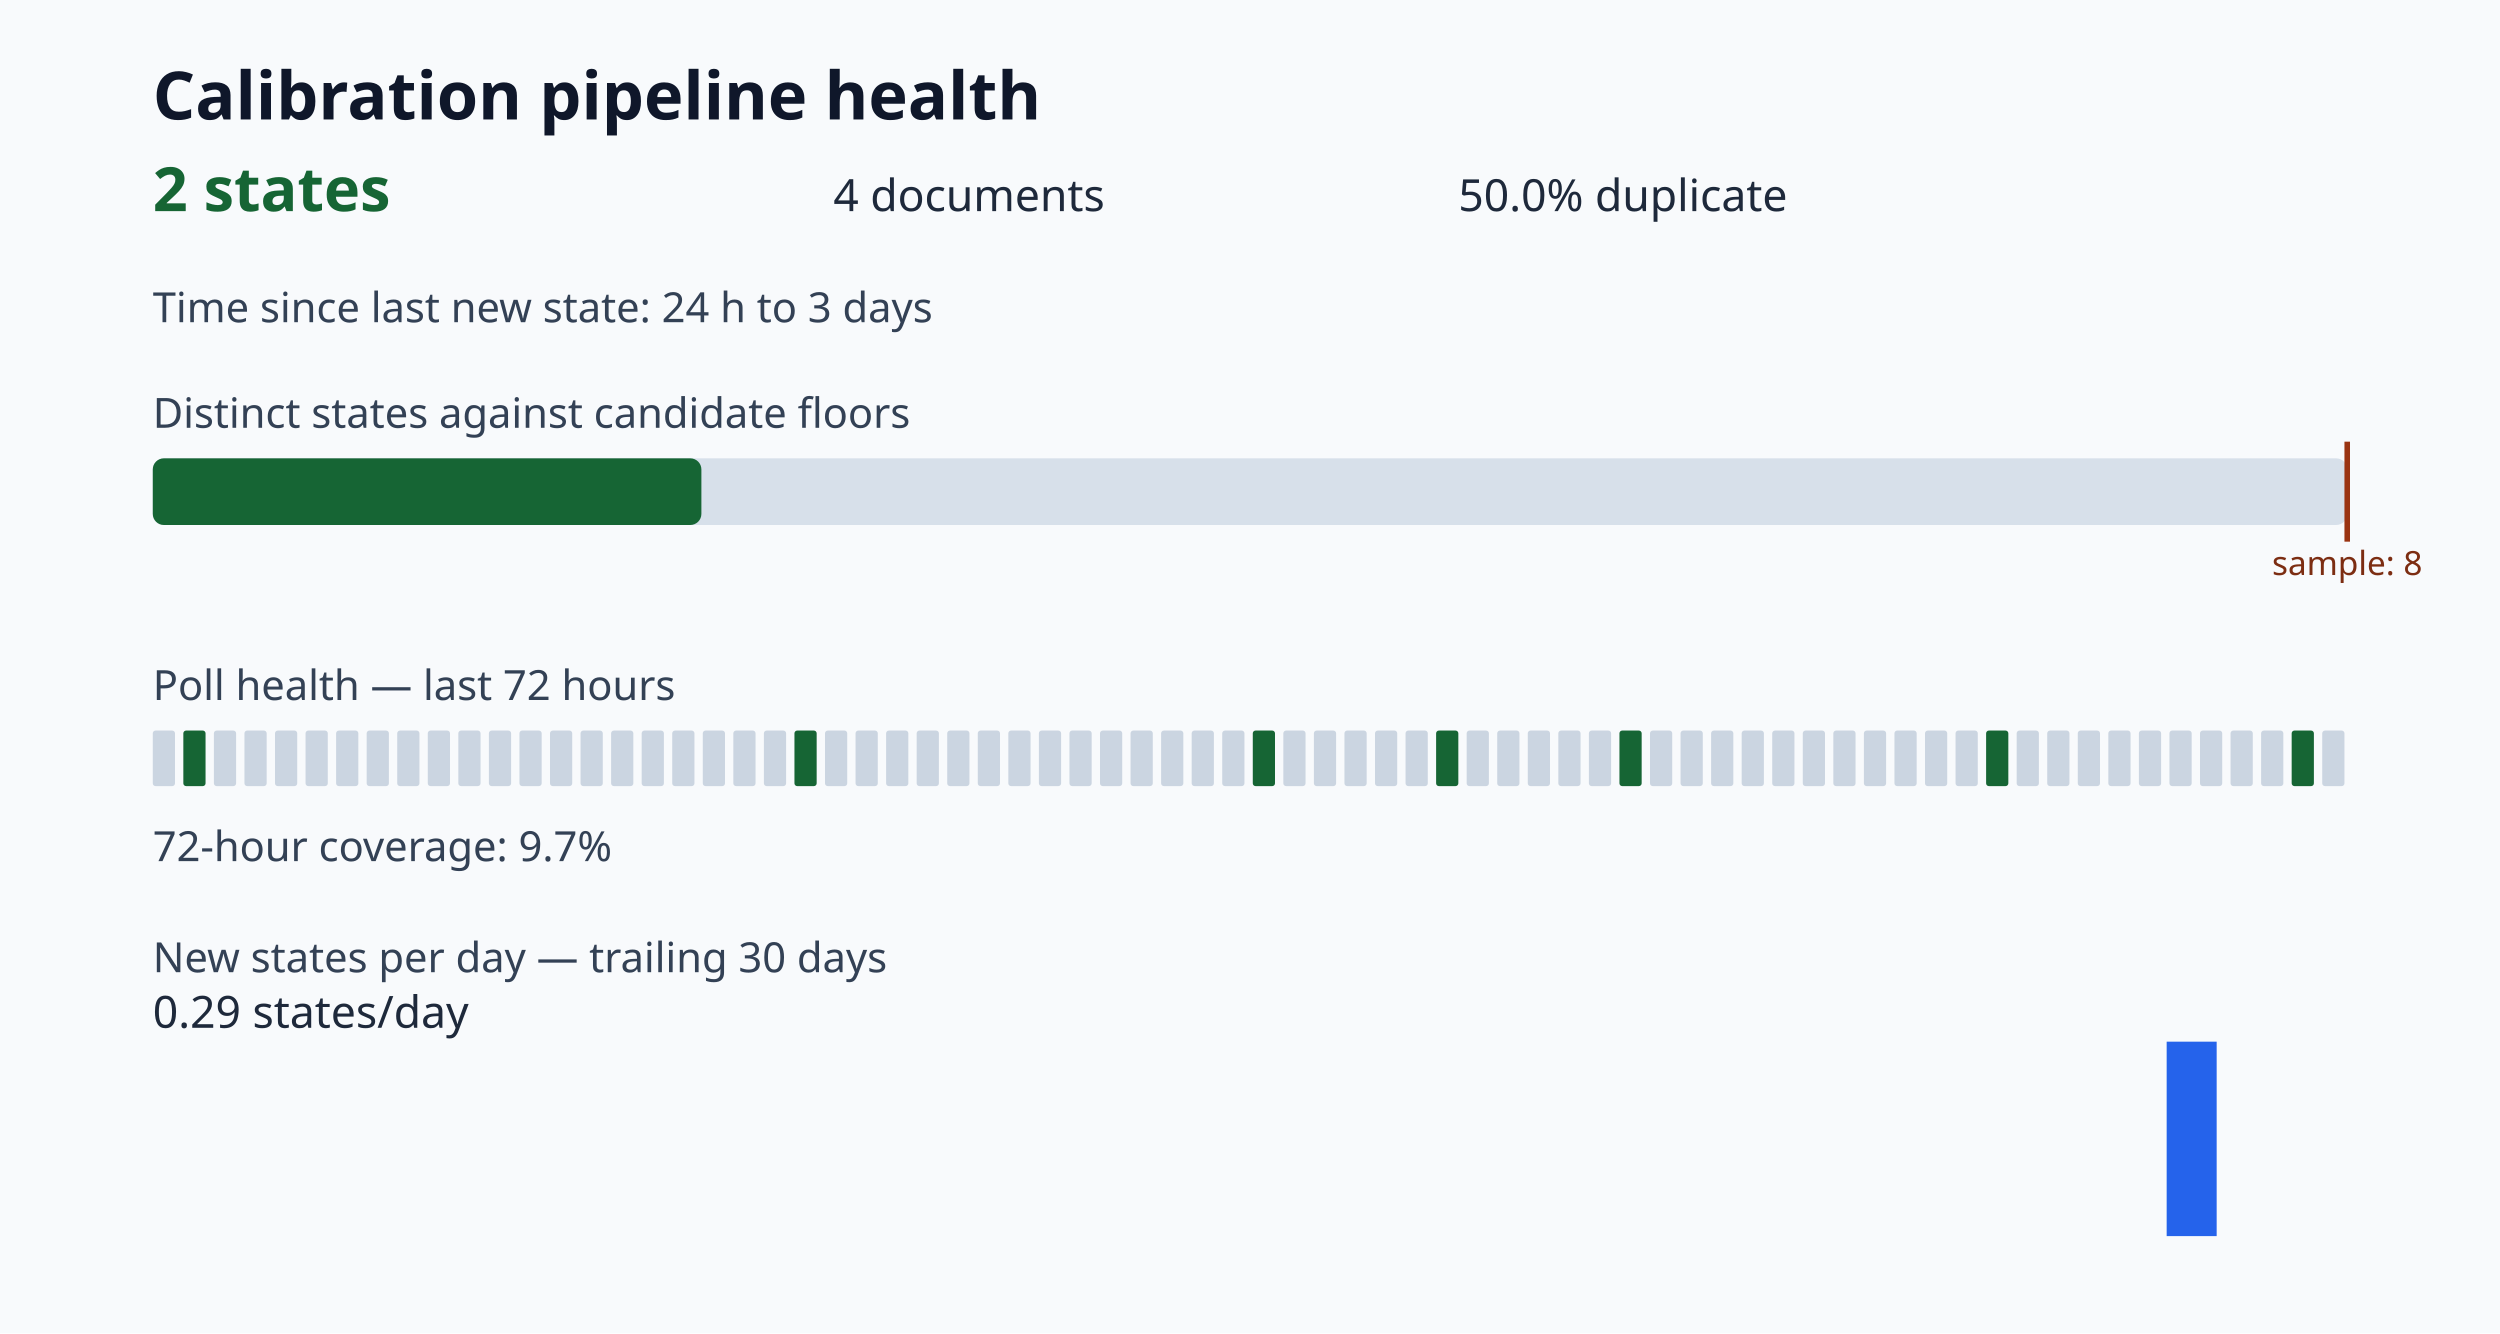
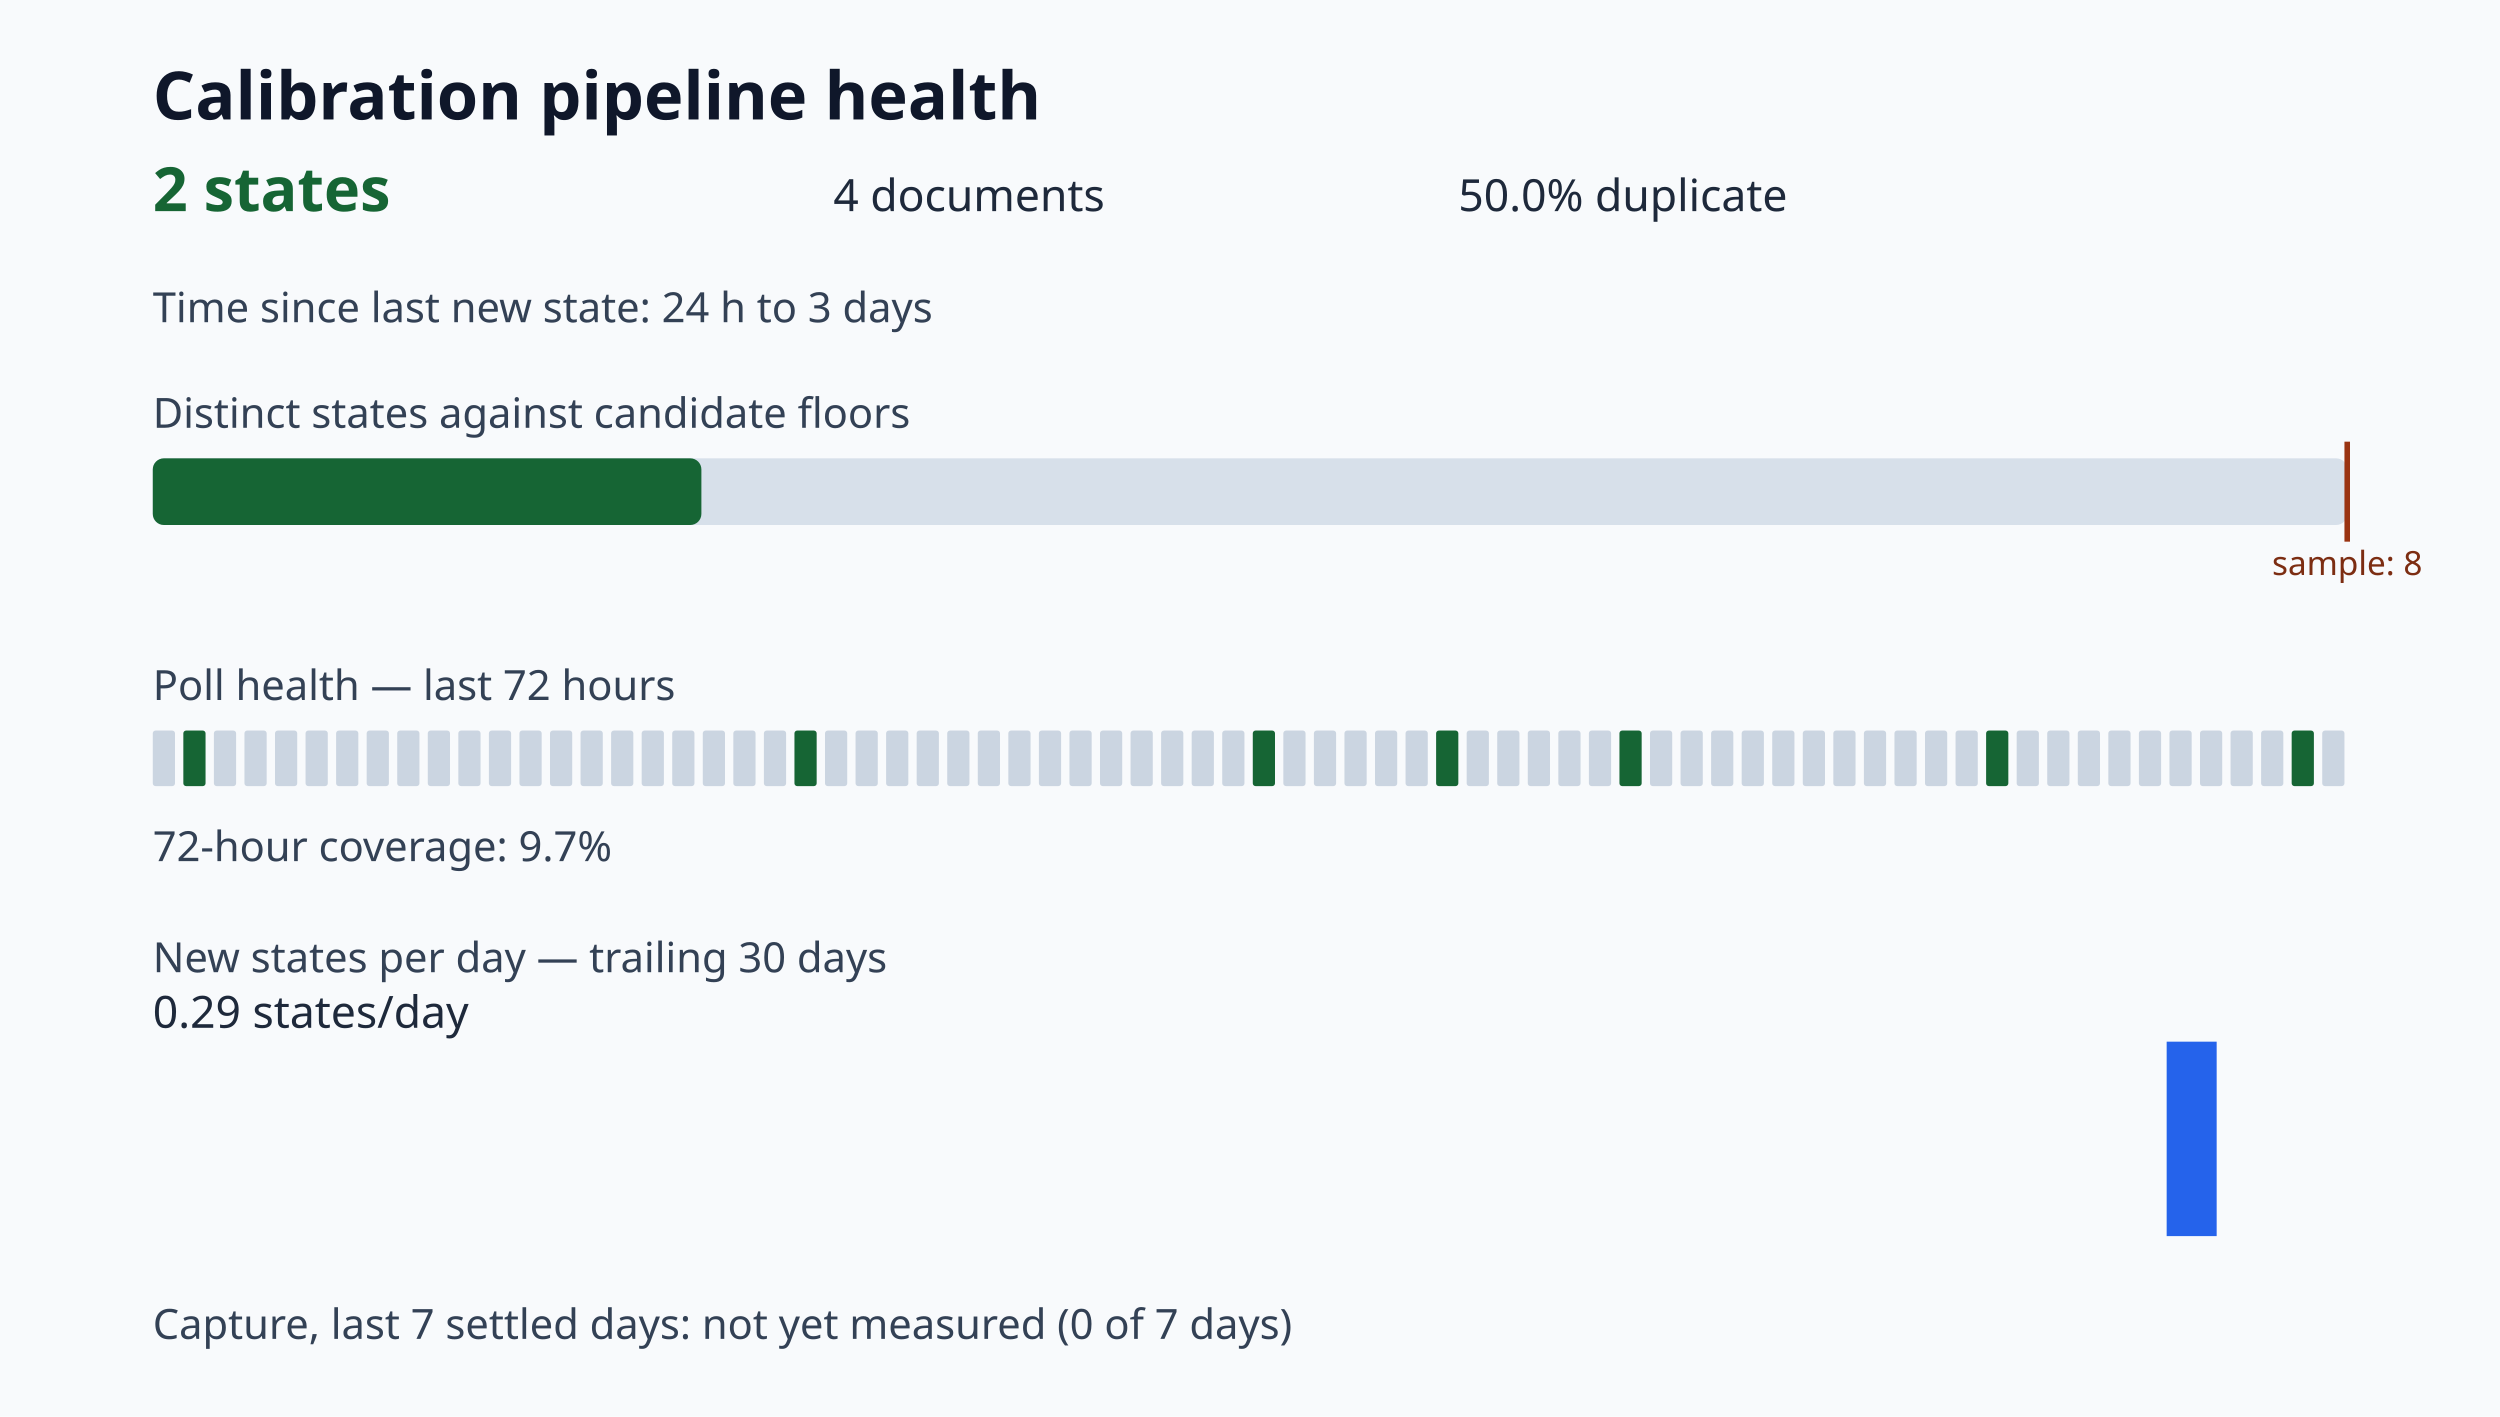
- <svg xmlns="http://www.w3.org/2000/svg" viewBox="0 0 900 480" role="img" aria-label="Calibration pipeline health dashboard">
+ <svg xmlns="http://www.w3.org/2000/svg" viewBox="0 0 900 510" role="img" aria-label="Calibration pipeline health dashboard">
  <style>.title{font:700 24px sans-serif;fill:#0f172a}.value{font:700 22px sans-serif;fill:#166534}.metric{font:16px sans-serif;fill:#1e293b}.label{font:15px sans-serif;fill:#334155}.tiny{font:12px sans-serif;fill:#7c2d12}</style>
  <rect width="100%" height="100%" fill="#f8fafc" />
  <text x="55" y="43" class="title">Calibration pipeline health</text>
  <text x="55" y="76" class="value">2 states</text>
  <text x="300" y="76" class="metric">4 documents</text>
  <text x="525" y="76" class="metric">50.0% duplicate</text>
  <text x="55" y="116" class="label">Time since last new state: 24 h to 3 days</text>
  <text x="55" y="154" class="label">Distinct states against candidate floors</text>
  <rect x="55" y="165" width="790" height="24" rx="4" fill="#d7e0ea" />
  <rect x="55" y="165" width="197.50" height="24" rx="4" fill="#166534" />
  <path d="M845.00 159v36" stroke="#9a3412" stroke-width="2" />
  <text x="845.00" y="207" class="tiny" text-anchor="middle">sample: 8</text>
  <text x="55" y="252" class="label">Poll health — last 72 hours</text>
  <rect x="55" y="263" width="8" height="20" rx="1" fill="#cbd5e1" />
  <rect x="66" y="263" width="8" height="20" rx="1" fill="#166534" />
  <rect x="77" y="263" width="8" height="20" rx="1" fill="#cbd5e1" />
  <rect x="88" y="263" width="8" height="20" rx="1" fill="#cbd5e1" />
  <rect x="99" y="263" width="8" height="20" rx="1" fill="#cbd5e1" />
  <rect x="110" y="263" width="8" height="20" rx="1" fill="#cbd5e1" />
  <rect x="121" y="263" width="8" height="20" rx="1" fill="#cbd5e1" />
  <rect x="132" y="263" width="8" height="20" rx="1" fill="#cbd5e1" />
  <rect x="143" y="263" width="8" height="20" rx="1" fill="#cbd5e1" />
  <rect x="154" y="263" width="8" height="20" rx="1" fill="#cbd5e1" />
  <rect x="165" y="263" width="8" height="20" rx="1" fill="#cbd5e1" />
  <rect x="176" y="263" width="8" height="20" rx="1" fill="#cbd5e1" />
  <rect x="187" y="263" width="8" height="20" rx="1" fill="#cbd5e1" />
  <rect x="198" y="263" width="8" height="20" rx="1" fill="#cbd5e1" />
  <rect x="209" y="263" width="8" height="20" rx="1" fill="#cbd5e1" />
  <rect x="220" y="263" width="8" height="20" rx="1" fill="#cbd5e1" />
  <rect x="231" y="263" width="8" height="20" rx="1" fill="#cbd5e1" />
  <rect x="242" y="263" width="8" height="20" rx="1" fill="#cbd5e1" />
  <rect x="253" y="263" width="8" height="20" rx="1" fill="#cbd5e1" />
  <rect x="264" y="263" width="8" height="20" rx="1" fill="#cbd5e1" />
  <rect x="275" y="263" width="8" height="20" rx="1" fill="#cbd5e1" />
  <rect x="286" y="263" width="8" height="20" rx="1" fill="#166534" />
  <rect x="297" y="263" width="8" height="20" rx="1" fill="#cbd5e1" />
  <rect x="308" y="263" width="8" height="20" rx="1" fill="#cbd5e1" />
  <rect x="319" y="263" width="8" height="20" rx="1" fill="#cbd5e1" />
  <rect x="330" y="263" width="8" height="20" rx="1" fill="#cbd5e1" />
  <rect x="341" y="263" width="8" height="20" rx="1" fill="#cbd5e1" />
  <rect x="352" y="263" width="8" height="20" rx="1" fill="#cbd5e1" />
  <rect x="363" y="263" width="8" height="20" rx="1" fill="#cbd5e1" />
  <rect x="374" y="263" width="8" height="20" rx="1" fill="#cbd5e1" />
  <rect x="385" y="263" width="8" height="20" rx="1" fill="#cbd5e1" />
  <rect x="396" y="263" width="8" height="20" rx="1" fill="#cbd5e1" />
  <rect x="407" y="263" width="8" height="20" rx="1" fill="#cbd5e1" />
  <rect x="418" y="263" width="8" height="20" rx="1" fill="#cbd5e1" />
  <rect x="429" y="263" width="8" height="20" rx="1" fill="#cbd5e1" />
  <rect x="440" y="263" width="8" height="20" rx="1" fill="#cbd5e1" />
  <rect x="451" y="263" width="8" height="20" rx="1" fill="#166534" />
  <rect x="462" y="263" width="8" height="20" rx="1" fill="#cbd5e1" />
  <rect x="473" y="263" width="8" height="20" rx="1" fill="#cbd5e1" />
  <rect x="484" y="263" width="8" height="20" rx="1" fill="#cbd5e1" />
  <rect x="495" y="263" width="8" height="20" rx="1" fill="#cbd5e1" />
  <rect x="506" y="263" width="8" height="20" rx="1" fill="#cbd5e1" />
  <rect x="517" y="263" width="8" height="20" rx="1" fill="#166534" />
  <rect x="528" y="263" width="8" height="20" rx="1" fill="#cbd5e1" />
  <rect x="539" y="263" width="8" height="20" rx="1" fill="#cbd5e1" />
  <rect x="550" y="263" width="8" height="20" rx="1" fill="#cbd5e1" />
  <rect x="561" y="263" width="8" height="20" rx="1" fill="#cbd5e1" />
  <rect x="572" y="263" width="8" height="20" rx="1" fill="#cbd5e1" />
  <rect x="583" y="263" width="8" height="20" rx="1" fill="#166534" />
  <rect x="594" y="263" width="8" height="20" rx="1" fill="#cbd5e1" />
  <rect x="605" y="263" width="8" height="20" rx="1" fill="#cbd5e1" />
  <rect x="616" y="263" width="8" height="20" rx="1" fill="#cbd5e1" />
  <rect x="627" y="263" width="8" height="20" rx="1" fill="#cbd5e1" />
  <rect x="638" y="263" width="8" height="20" rx="1" fill="#cbd5e1" />
  <rect x="649" y="263" width="8" height="20" rx="1" fill="#cbd5e1" />
  <rect x="660" y="263" width="8" height="20" rx="1" fill="#cbd5e1" />
  <rect x="671" y="263" width="8" height="20" rx="1" fill="#cbd5e1" />
  <rect x="682" y="263" width="8" height="20" rx="1" fill="#cbd5e1" />
  <rect x="693" y="263" width="8" height="20" rx="1" fill="#cbd5e1" />
  <rect x="704" y="263" width="8" height="20" rx="1" fill="#cbd5e1" />
  <rect x="715" y="263" width="8" height="20" rx="1" fill="#166534" />
  <rect x="726" y="263" width="8" height="20" rx="1" fill="#cbd5e1" />
  <rect x="737" y="263" width="8" height="20" rx="1" fill="#cbd5e1" />
  <rect x="748" y="263" width="8" height="20" rx="1" fill="#cbd5e1" />
  <rect x="759" y="263" width="8" height="20" rx="1" fill="#cbd5e1" />
  <rect x="770" y="263" width="8" height="20" rx="1" fill="#cbd5e1" />
  <rect x="781" y="263" width="8" height="20" rx="1" fill="#cbd5e1" />
  <rect x="792" y="263" width="8" height="20" rx="1" fill="#cbd5e1" />
  <rect x="803" y="263" width="8" height="20" rx="1" fill="#cbd5e1" />
  <rect x="814" y="263" width="8" height="20" rx="1" fill="#cbd5e1" />
  <rect x="825" y="263" width="8" height="20" rx="1" fill="#166534" />
  <rect x="836" y="263" width="8" height="20" rx="1" fill="#cbd5e1" />
  <text x="55" y="310" class="label">72-hour coverage: 9.7%</text>
  <text x="55" y="350" class="label">New states per day — trailing 30 days</text>
  <rect x="55" y="445.00" width="18" height="0.00" fill="#2563eb" />
  <rect x="80" y="445.00" width="18" height="0.00" fill="#2563eb" />
  <rect x="105" y="445.00" width="18" height="0.00" fill="#2563eb" />
  <rect x="130" y="445.00" width="18" height="0.00" fill="#2563eb" />
  <rect x="155" y="445.00" width="18" height="0.00" fill="#2563eb" />
  <rect x="180" y="445.00" width="18" height="0.00" fill="#2563eb" />
  <rect x="205" y="445.00" width="18" height="0.00" fill="#2563eb" />
  <rect x="230" y="445.00" width="18" height="0.00" fill="#2563eb" />
  <rect x="255" y="445.00" width="18" height="0.00" fill="#2563eb" />
  <rect x="280" y="445.00" width="18" height="0.00" fill="#2563eb" />
  <rect x="305" y="445.00" width="18" height="0.00" fill="#2563eb" />
  <rect x="330" y="445.00" width="18" height="0.00" fill="#2563eb" />
  <rect x="355" y="445.00" width="18" height="0.00" fill="#2563eb" />
  <rect x="380" y="445.00" width="18" height="0.00" fill="#2563eb" />
  <rect x="405" y="445.00" width="18" height="0.00" fill="#2563eb" />
  <rect x="430" y="445.00" width="18" height="0.00" fill="#2563eb" />
  <rect x="455" y="445.00" width="18" height="0.00" fill="#2563eb" />
  <rect x="480" y="445.00" width="18" height="0.00" fill="#2563eb" />
  <rect x="505" y="445.00" width="18" height="0.00" fill="#2563eb" />
  <rect x="530" y="445.00" width="18" height="0.00" fill="#2563eb" />
  <rect x="555" y="445.00" width="18" height="0.00" fill="#2563eb" />
  <rect x="580" y="445.00" width="18" height="0.00" fill="#2563eb" />
  <rect x="605" y="445.00" width="18" height="0.00" fill="#2563eb" />
  <rect x="630" y="445.00" width="18" height="0.00" fill="#2563eb" />
  <rect x="655" y="445.00" width="18" height="0.00" fill="#2563eb" />
  <rect x="680" y="445.00" width="18" height="0.00" fill="#2563eb" />
  <rect x="705" y="445.00" width="18" height="0.00" fill="#2563eb" />
  <rect x="730" y="445.00" width="18" height="0.00" fill="#2563eb" />
  <rect x="755" y="445.00" width="18" height="0.00" fill="#2563eb" />
  <rect x="780" y="375.00" width="18" height="70.00" fill="#2563eb" />
  <text x="55" y="370" class="metric">0.29 states/day</text>
+   <text x="55" y="482" class="label">Capture, last 7 settled days: not yet measured (0 of 7 days)</text>
</svg>
